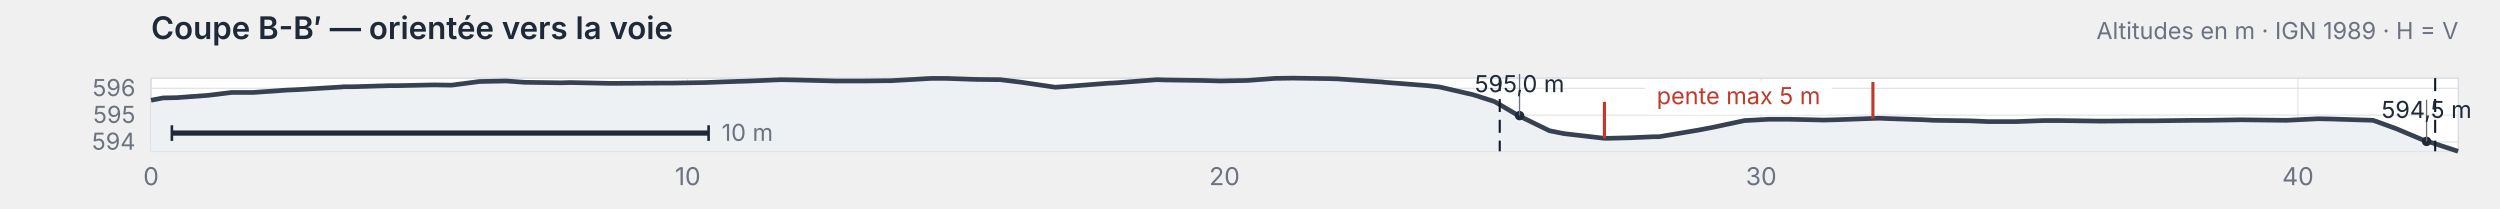
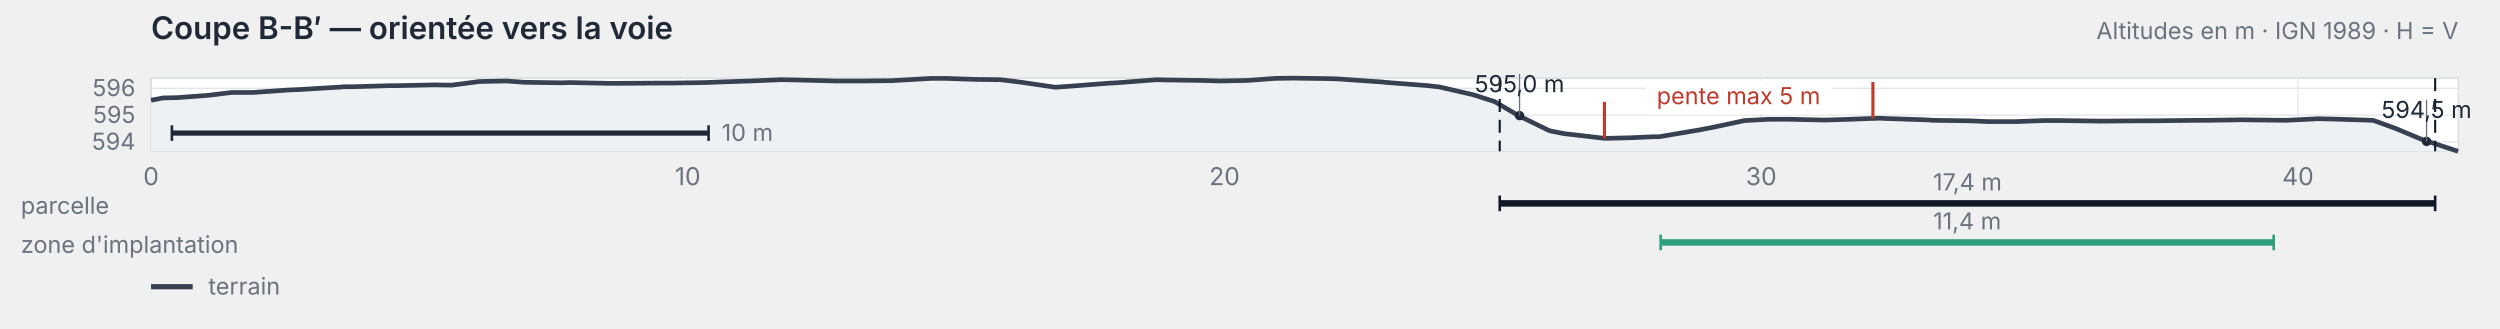
- <svg xmlns="http://www.w3.org/2000/svg" viewBox="0 0 960 80" width="960" height="80" role="img" aria-label="Coupe B-B′ — orientée vers la voie" font-family="Inter, Helvetica, Arial, sans-serif" data-plot-x0="58.0" data-plot-x1="944.0" style="background:#ffffff">
+ <svg xmlns="http://www.w3.org/2000/svg" viewBox="0 0 960 126" width="960" height="126" role="img" aria-label="Coupe B-B′ — orientée vers la voie" font-family="Inter, Helvetica, Arial, sans-serif" data-plot-x0="58.0" data-plot-x1="944.0" style="background:#ffffff">
  <text x="58" y="15" font-size="12" font-weight="600" fill="#1f2937">Coupe B-B′ — orientée vers la voie</text>
  <text x="944" y="15" text-anchor="end" font-size="9" fill="#6b7280">Altitudes en m · IGN 1989 · H = V</text>
  <rect x="58.0" y="30" width="886.0" height="28.1" fill="#ffffff" stroke="#dadfe4" stroke-width="0.6" />
  <line x1="58.0" y1="30" x2="58.0" y2="58.1" stroke="#dadfe4" stroke-width="0.4" />
  <text x="58.0" y="71.1" text-anchor="middle" font-size="9.5" fill="#6b7280">0</text>
  <line x1="264.1" y1="30" x2="264.1" y2="58.1" stroke="#dadfe4" stroke-width="0.4" />
  <text x="264.1" y="71.1" text-anchor="middle" font-size="9.5" fill="#6b7280">10</text>
  <line x1="470.2" y1="30" x2="470.2" y2="58.1" stroke="#dadfe4" stroke-width="0.4" />
  <text x="470.2" y="71.1" text-anchor="middle" font-size="9.5" fill="#6b7280">20</text>
  <line x1="676.3" y1="30" x2="676.3" y2="58.1" stroke="#dadfe4" stroke-width="0.4" />
  <text x="676.3" y="71.1" text-anchor="middle" font-size="9.5" fill="#6b7280">30</text>
  <line x1="882.4" y1="30" x2="882.4" y2="58.1" stroke="#dadfe4" stroke-width="0.4" />
  <text x="882.4" y="71.1" text-anchor="middle" font-size="9.5" fill="#6b7280">40</text>
  <line x1="58.0" y1="54.5" x2="944.0" y2="54.5" stroke="#dadfe4" stroke-width="0.4" />
  <text x="52.0" y="57.5" text-anchor="end" font-size="9" fill="#6b7280">594</text>
  <line x1="58.0" y1="44.2" x2="944.0" y2="44.2" stroke="#dadfe4" stroke-width="0.4" />
  <text x="52.0" y="47.2" text-anchor="end" font-size="9" fill="#6b7280">595</text>
  <line x1="58.0" y1="33.9" x2="944.0" y2="33.9" stroke="#dadfe4" stroke-width="0.4" />
  <text x="52.0" y="36.9" text-anchor="end" font-size="9" fill="#6b7280">596</text>
  <polygon points="58.0,38.5 62.6,37.6 67.9,37.5 80.0,36.6 89.0,35.5 97.3,35.5 110.1,34.6 114.7,34.4 131.2,33.4 132.0,33.3 135.9,33.3 149.4,32.9 152.3,32.9 166.7,32.6 173.4,32.7 184.1,31.3 194.4,31.1 201.4,31.6 215.5,31.8 218.8,31.7 233.9,32.0 236.1,32.0 236.6,32.0 253.5,31.9 257.7,31.9 270.8,31.7 278.7,31.4 288.2,31.1 299.8,30.6 305.5,30.7 320.9,31.1 322.9,31.1 331.9,31.1 340.2,31.0 342.0,31.0 357.6,30.1 363.1,30.1 374.9,30.5 384.1,30.6 392.3,31.6 405.2,33.5 409.6,33.2 426.3,31.9 427.0,31.9 430.0,31.7 444.3,30.6 447.4,30.7 461.7,30.9 468.5,31.1 479.0,30.9 489.6,30.1 496.4,30.0 510.6,30.2 513.7,30.3 528.0,31.3 531.0,31.5 531.7,31.6 548.4,32.9 552.8,33.4 565.8,36.4 573.9,39.0 583.1,44.4 595.0,50.2 600.5,51.3 616.0,53.1 617.8,53.1 626.0,52.9 635.1,52.5 637.1,52.5 652.5,49.9 658.2,48.8 669.9,46.3 679.3,45.8 687.2,45.8 700.4,46.1 704.6,46.0 721.4,45.4 721.9,45.4 724.0,45.5 739.2,46.0 742.5,46.2 756.6,46.4 763.6,46.7 774.0,46.7 784.7,46.3 791.3,46.3 805.8,46.5 808.7,46.5 822.1,46.4 826.0,46.4 826.9,46.4 843.3,46.2 847.9,46.2 860.7,46.0 869.0,46.1 878.0,46.2 890.1,45.6 895.4,45.7 911.2,46.2 912.7,46.7 920.1,49.4 930.1,53.6 932.3,54.3 943.9,58.1 943.9,58.1 58.0,58.1" fill="#eef1f4" stroke="none" />
  <polyline points="58.0,38.5 62.6,37.6 67.9,37.5 80.0,36.6 89.0,35.5 97.3,35.5 110.1,34.6 114.7,34.4 131.2,33.4 132.0,33.3 135.9,33.3 149.4,32.9 152.3,32.9 166.7,32.6 173.4,32.7 184.1,31.3 194.4,31.1 201.4,31.6 215.5,31.8 218.8,31.7 233.9,32.0 236.1,32.0 236.6,32.0 253.5,31.9 257.7,31.9 270.8,31.7 278.7,31.4 288.2,31.1 299.8,30.6 305.5,30.7 320.9,31.1 322.9,31.1 331.9,31.1 340.2,31.0 342.0,31.0 357.6,30.1 363.1,30.1 374.9,30.5 384.1,30.6 392.3,31.6 405.2,33.5 409.6,33.2 426.3,31.9 427.0,31.9 430.0,31.7 444.3,30.6 447.4,30.7 461.7,30.9 468.5,31.1 479.0,30.9 489.6,30.1 496.4,30.0 510.6,30.2 513.7,30.3 528.0,31.3 531.0,31.5 531.7,31.6 548.4,32.9 552.8,33.4 565.8,36.4 573.9,39.0 583.1,44.4 595.0,50.2 600.5,51.3 616.0,53.1 617.8,53.1 626.0,52.9 635.1,52.5 637.1,52.5 652.5,49.9 658.2,48.8 669.9,46.3 679.3,45.8 687.2,45.8 700.4,46.1 704.6,46.0 721.4,45.4 721.9,45.4 724.0,45.5 739.2,46.0 742.5,46.2 756.6,46.4 763.6,46.7 774.0,46.7 784.7,46.3 791.3,46.3 805.8,46.5 808.7,46.5 822.1,46.4 826.0,46.4 826.9,46.4 843.3,46.2 847.9,46.2 860.7,46.0 869.0,46.1 878.0,46.2 890.1,45.6 895.4,45.7 911.2,46.2 912.7,46.7 920.1,49.4 930.1,53.6 932.3,54.3 943.9,58.1" fill="none" stroke="#374151" stroke-width="1.8" />
  <line x1="575.9" y1="30" x2="575.9" y2="58.1" stroke="#111827" stroke-width="0.8" stroke-dasharray="5 3" />
  <line x1="935.1" y1="30" x2="935.1" y2="58.1" stroke="#111827" stroke-width="0.8" stroke-dasharray="5 3" />
  <line x1="616.1" y1="53.1" x2="616.1" y2="39.1" stroke="#c0392b" stroke-width="1.2" />
  <line x1="719.2" y1="45.5" x2="719.2" y2="31.5" stroke="#c0392b" stroke-width="1.2" />
  <circle cx="583.5" cy="44.4" r="1.8" fill="#1f2937" />
  <line x1="583.5" y1="44.4" x2="583.5" y2="28.4" stroke="#6b7280" stroke-width="0.5" />
  <text x="583.5" y="35.4" text-anchor="middle" font-size="9" fill="#1f2937">595,0 m</text>
  <circle cx="931.8" cy="54.3" r="1.8" fill="#1f2937" />
  <line x1="931.8" y1="54.3" x2="931.8" y2="38.3" stroke="#6b7280" stroke-width="0.5" />
  <text x="931.8" y="45.3" text-anchor="middle" font-size="9" fill="#1f2937">594,5 m</text>
  <line x1="66.0" y1="51.1" x2="272.1" y2="51.1" stroke="#1f2937" stroke-width="2" />
  <line x1="66.0" y1="48.1" x2="66.0" y2="54.1" stroke="#1f2937" stroke-width="1" />
  <line x1="272.1" y1="48.1" x2="272.1" y2="54.1" stroke="#1f2937" stroke-width="1" />
  <text x="277.1" y="54.1" font-size="9" fill="#6b7280">10 m</text>
+   <text x="8" y="82.1" font-size="9" fill="#6b7280">parcelle</text>
+   <line x1="575.9" y1="78.1" x2="935.1" y2="78.1" stroke="#111827" stroke-width="2.5" data-band="parcelle" data-d0="25.13" data-d1="42.56" />
+   <line x1="575.9" y1="75.1" x2="575.9" y2="81.1" stroke="#111827" stroke-width="1" />
+   <line x1="935.1" y1="75.1" x2="935.1" y2="81.1" stroke="#111827" stroke-width="1" />
+   <text x="755.5" y="73.1" text-anchor="middle" font-size="9" fill="#6b7280">17,4 m</text>
+   <text x="8" y="97.1" font-size="9" fill="#6b7280">zone d'implantation</text>
+   <line x1="637.7" y1="93.1" x2="873.1" y2="93.1" stroke="#2c9f7c" stroke-width="2.5" data-band="zone" data-d0="28.13" data-d1="39.55" />
+   <line x1="637.7" y1="90.1" x2="637.7" y2="96.1" stroke="#2c9f7c" stroke-width="1" />
+   <line x1="873.1" y1="90.1" x2="873.1" y2="96.1" stroke="#2c9f7c" stroke-width="1" />
+   <text x="755.4" y="88.1" text-anchor="middle" font-size="9" fill="#6b7280">11,4 m</text>
+   <line x1="58.0" y1="110.1" x2="74.0" y2="110.1" stroke="#374151" stroke-width="2" />
+   <text x="80.0" y="113.1" font-size="9" fill="#6b7280">terrain</text>
  <rect x="631.9" y="31.0" width="71.5" height="13.0" rx="2" fill="#ffffff" opacity="0.92" />
  <text x="667.6" y="40.0" text-anchor="middle" font-size="9" fill="#c0392b">pente max 5 m</text>
</svg>
